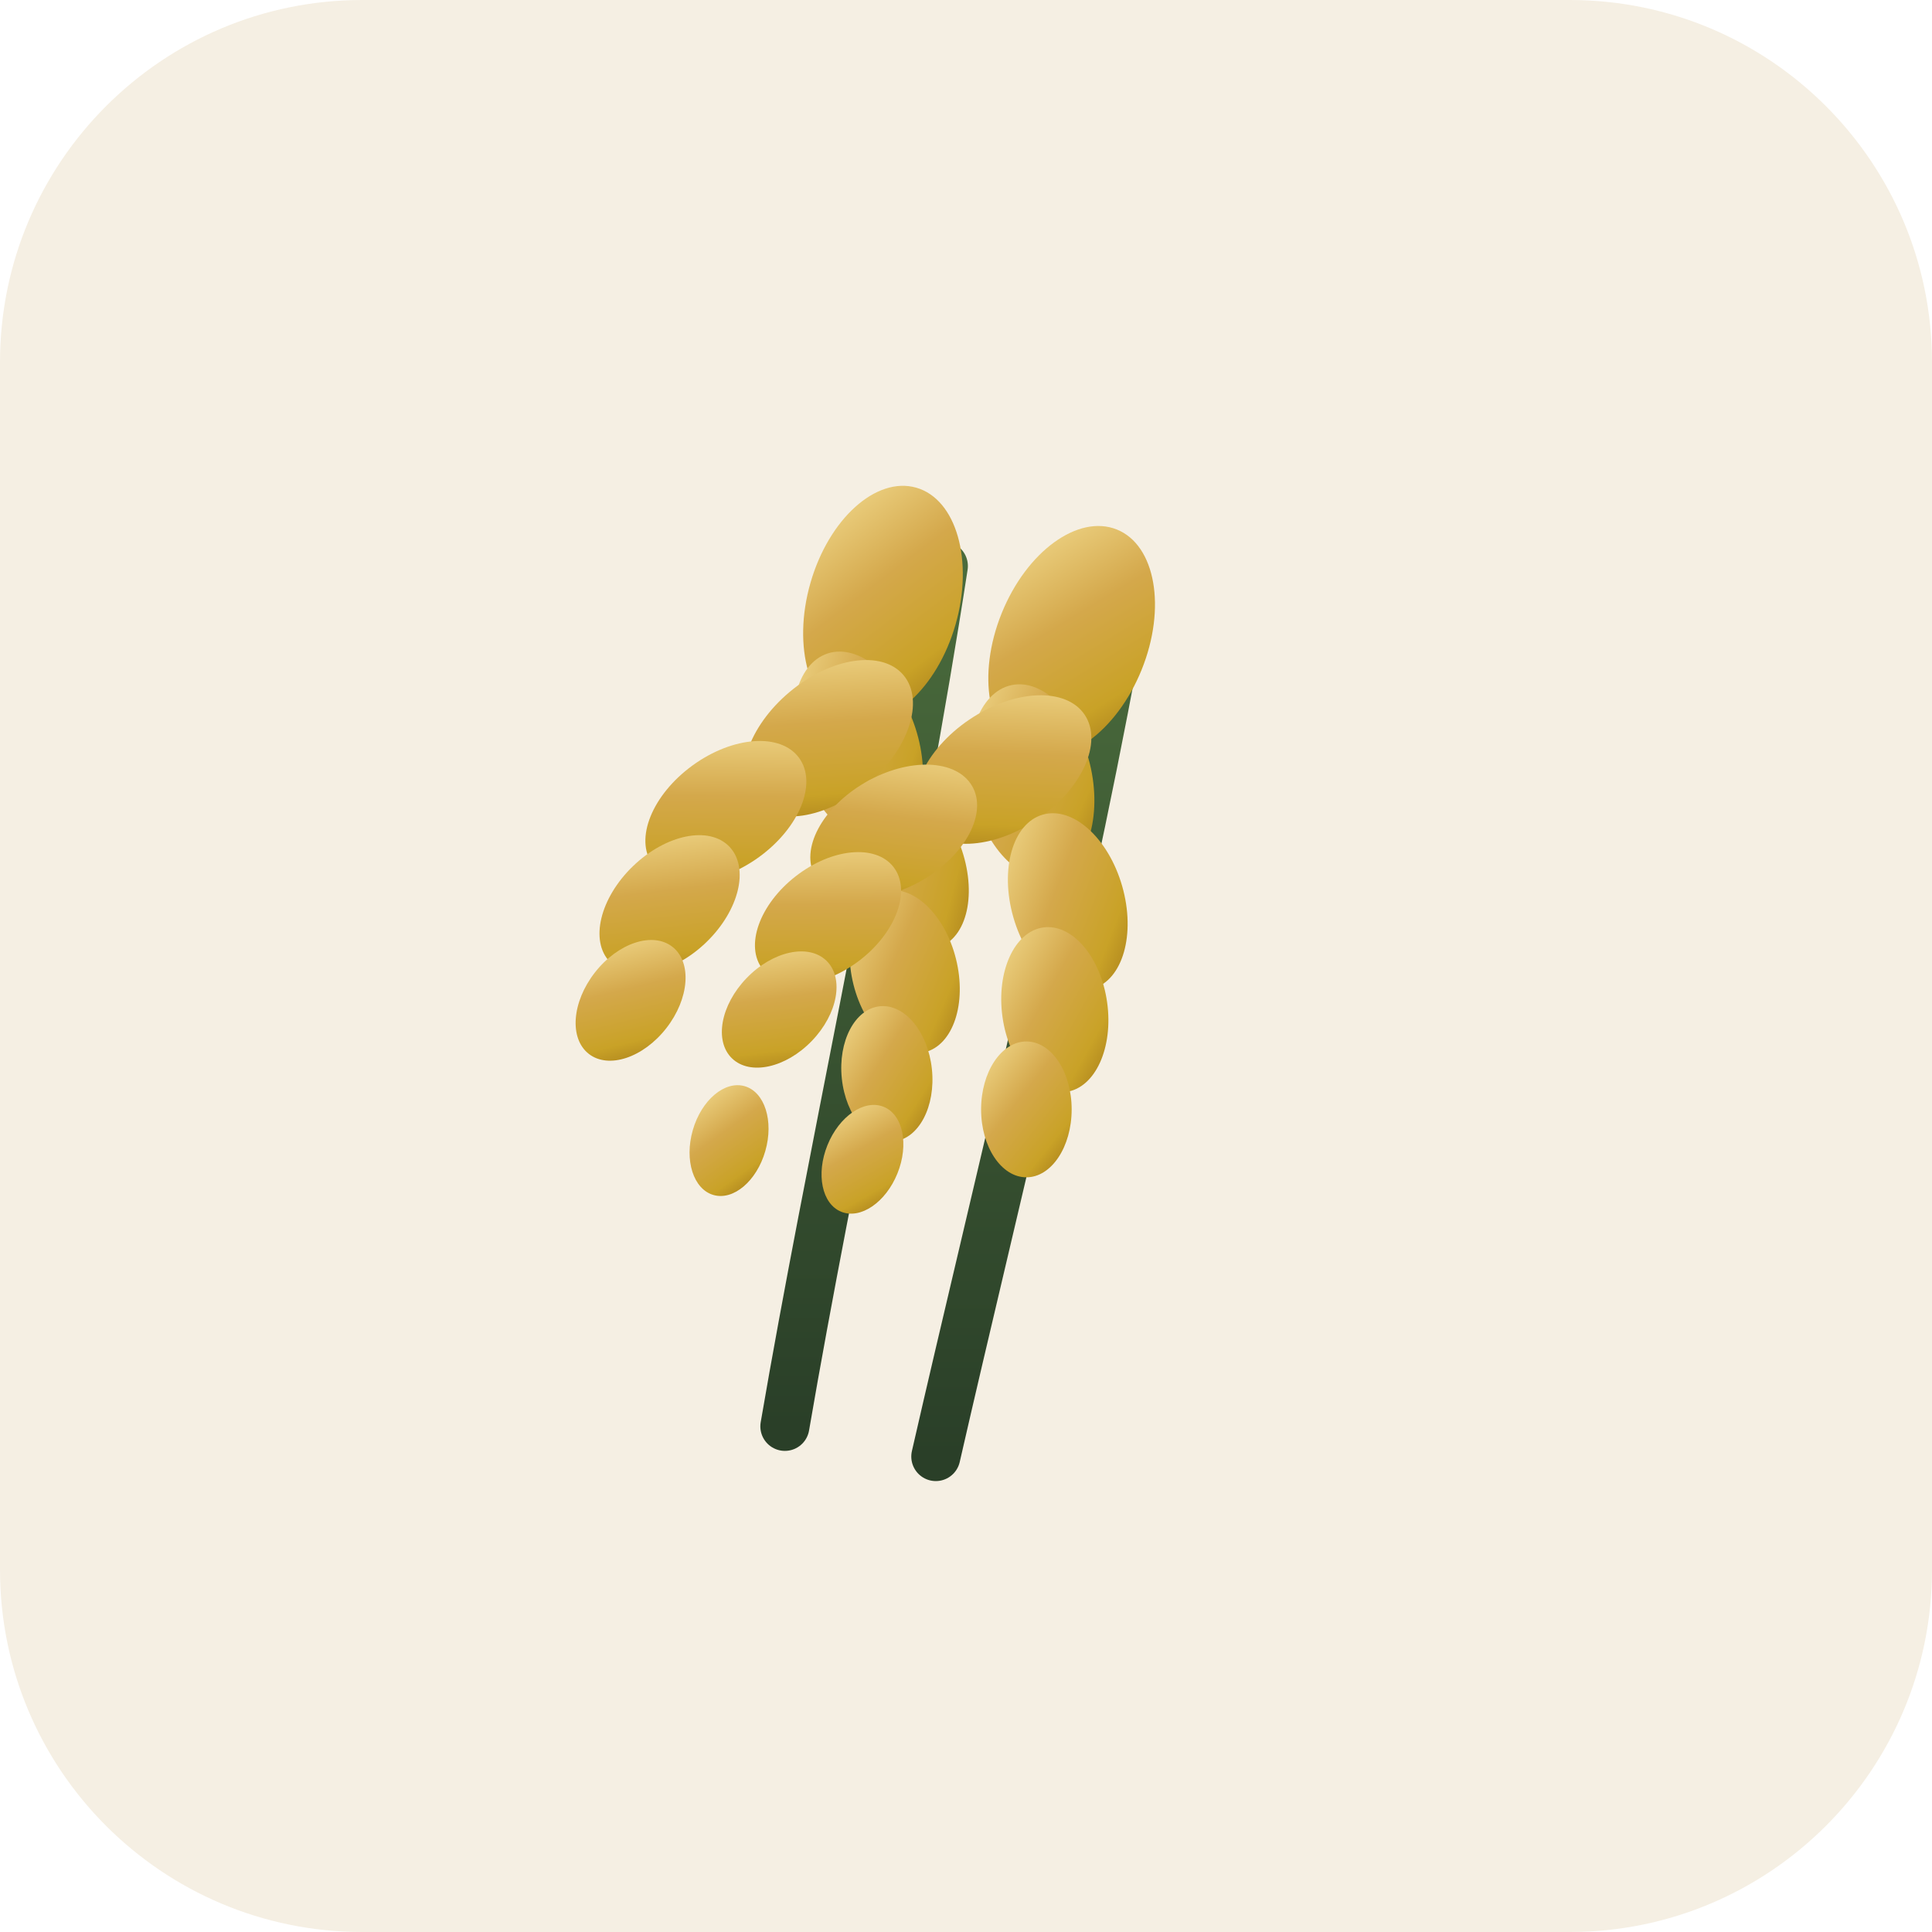
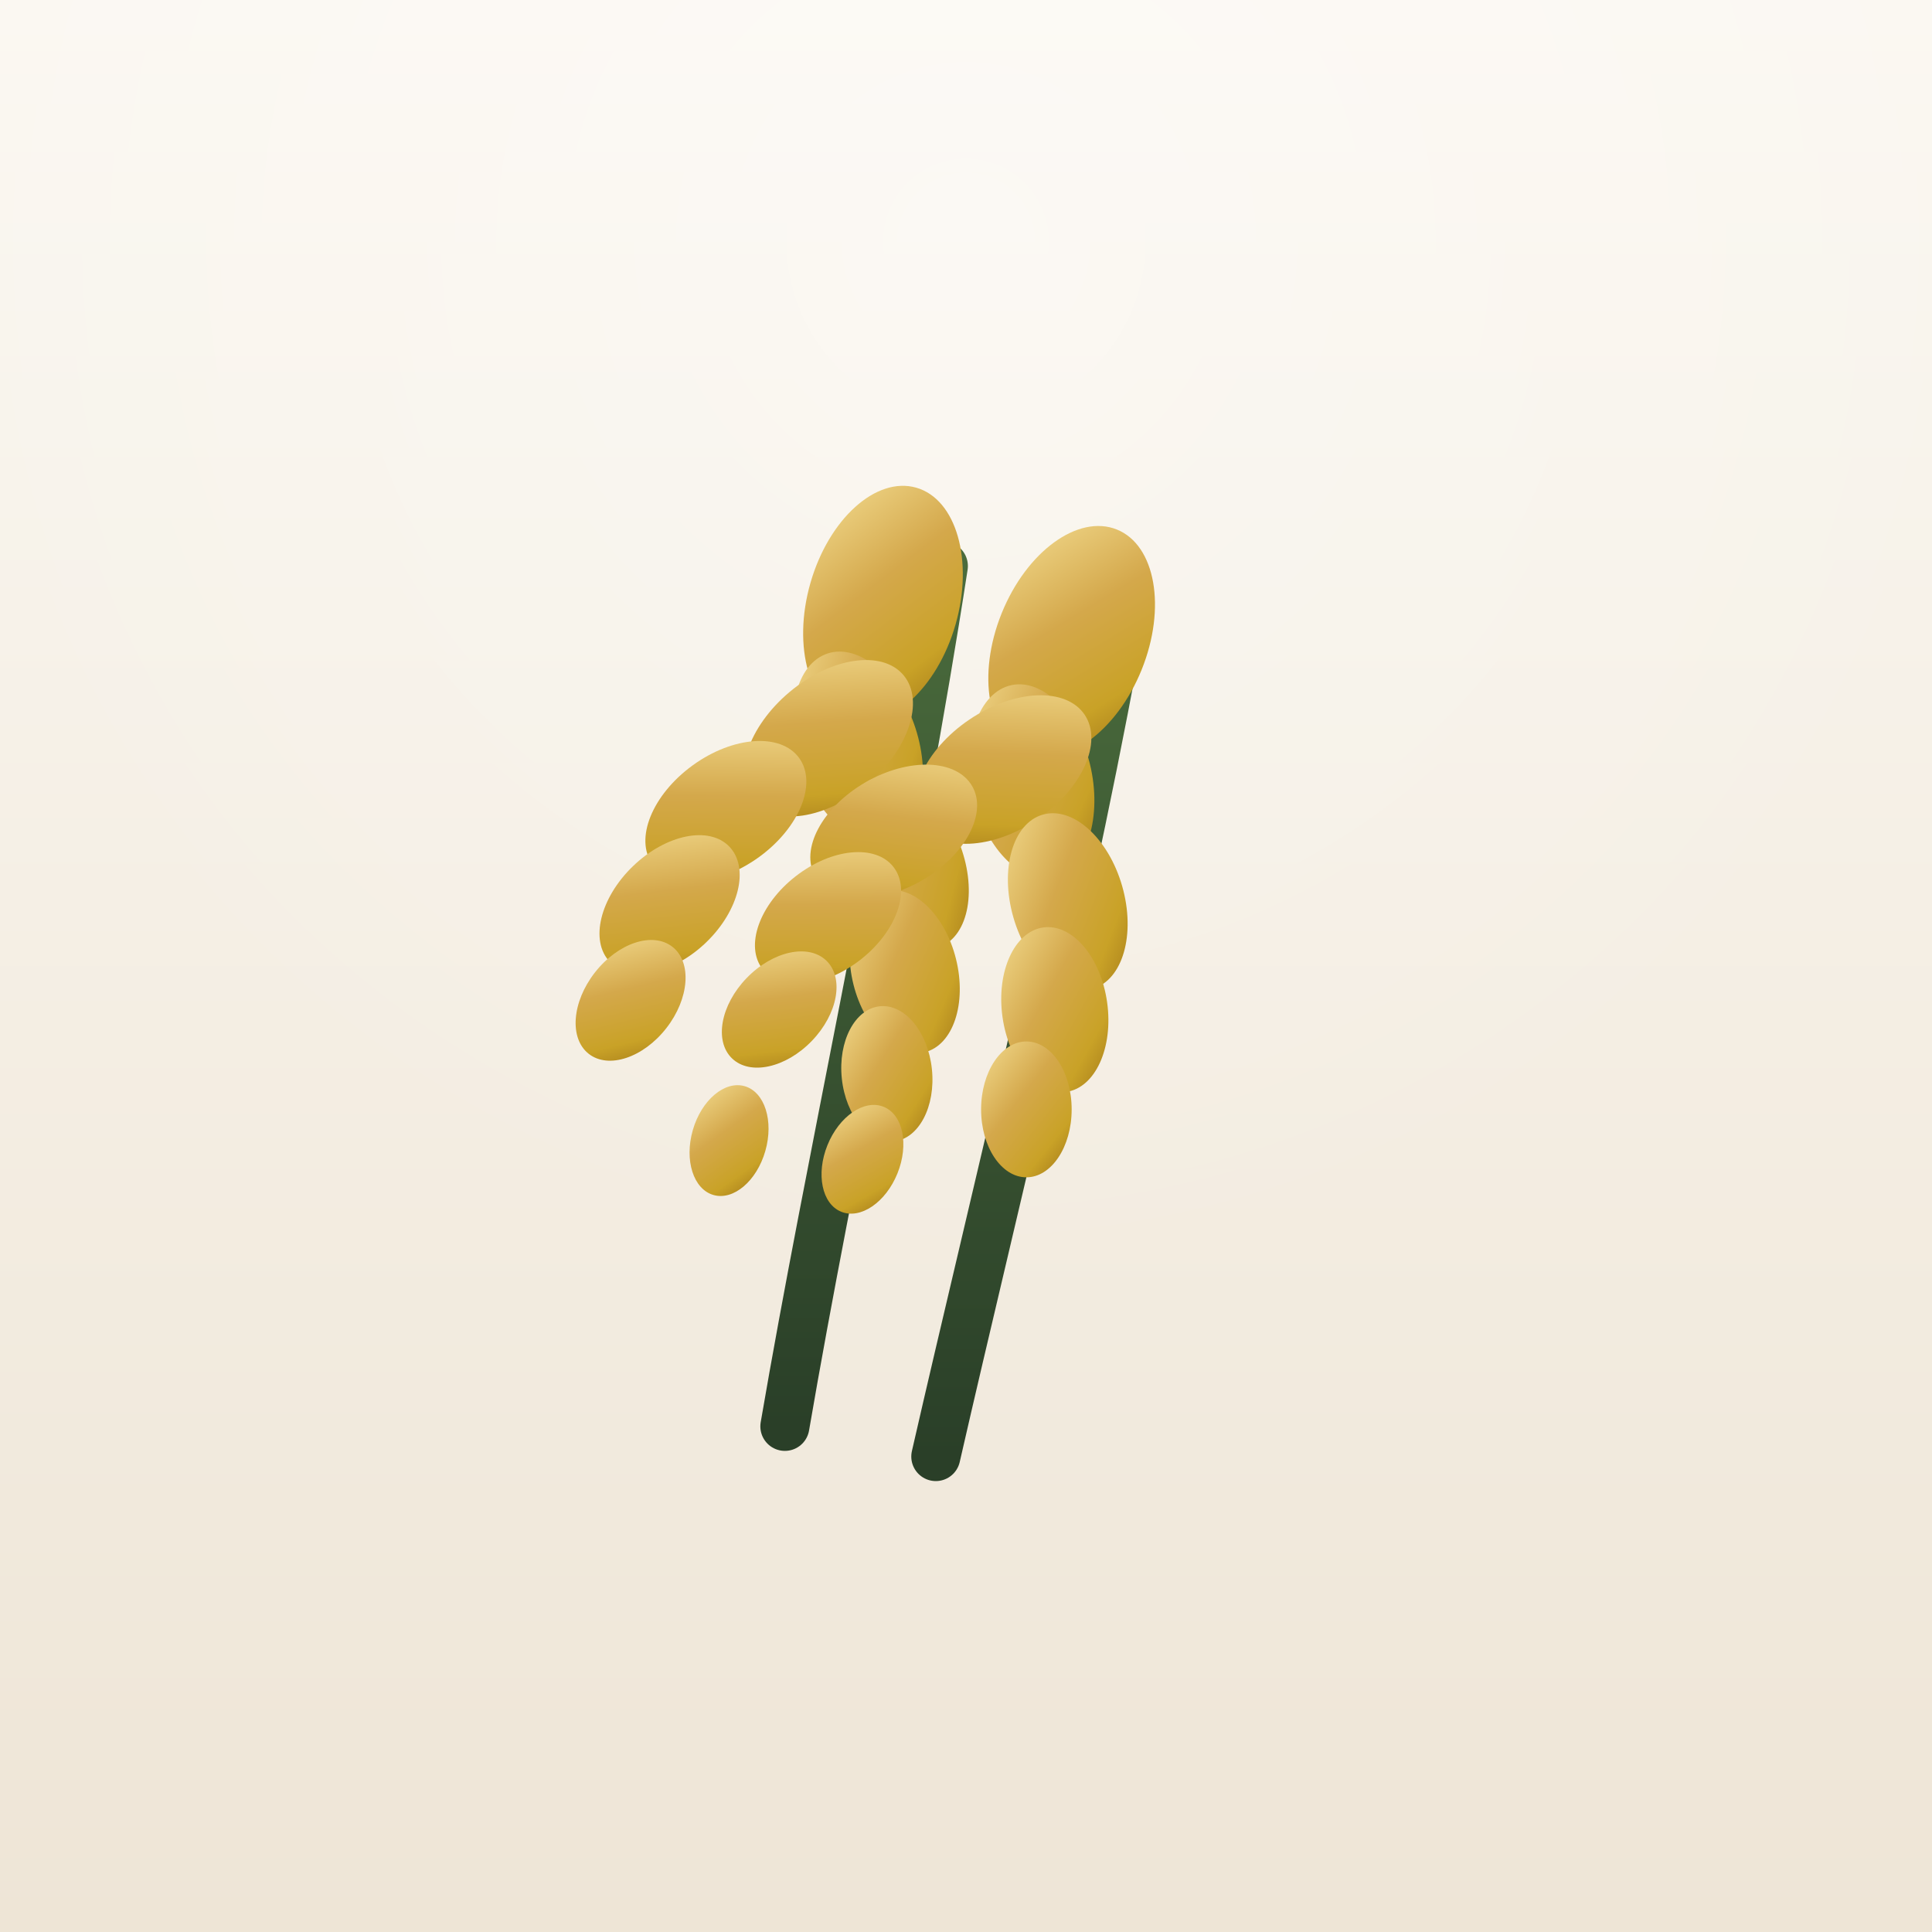
<svg xmlns="http://www.w3.org/2000/svg" viewBox="0 0 512 512" role="img" aria-label="Regionaler Geschmack – logo on light">
-   <rect width="512" height="512" rx="96" fill="#f5efe3" />
  <defs>
+     <linearGradient id="iconBg" x1="0" y1="0" x2="0" y2="512" gradientUnits="userSpaceOnUse">
+       <stop offset="0" stop-color="#FBF8F2" />
+       <stop offset="1" stop-color="#EEE5D6" />
+     </linearGradient>
+     <radialGradient id="iconHi" cx="256" cy="64" r="280" gradientUnits="userSpaceOnUse">
+       <stop offset="0" stop-color="#FFFFFF" stop-opacity="0.30" />
+       <stop offset="1" stop-color="#FFFFFF" stop-opacity="0" />
+     </radialGradient>
    <linearGradient id="grain" x1="8%" y1="0%" x2="92%" y2="100%">
      <stop offset="0%" stop-color="#f0d78a" />
      <stop offset="42%" stop-color="#d4a84b" />
      <stop offset="78%" stop-color="#c9a227" />
      <stop offset="100%" stop-color="#a67c1a" />
    </linearGradient>
    <linearGradient id="stem" x1="0%" y1="0%" x2="0%" y2="100%">
      <stop offset="0%" stop-color="#4a6b3c" />
      <stop offset="100%" stop-color="#2a3f28" />
    </linearGradient>
  </defs>
+   <rect width="512" height="512" fill="url(#iconBg)" />
+   <rect width="512" height="512" fill="url(#iconHi)" />
  <g transform="translate(256 268)">
    <g stroke="url(#stem)" stroke-width="13" stroke-linecap="round" fill="none">
      <path d="M-48 110 C-36 40 -18 -40 -6 -118" />
      <path d="M-8 118 C8 48 28 -30 42 -110" />
    </g>
    <g fill="url(#grain)" transform="translate(-22 -108) rotate(16)">
      <ellipse cx="0" cy="0" rx="20" ry="32" />
      <ellipse cx="-18" cy="34" rx="16" ry="26" transform="rotate(-34)" />
      <ellipse cx="18" cy="34" rx="16" ry="26" transform="rotate(34)" />
      <ellipse cx="-20" cy="66" rx="15" ry="24" transform="rotate(-38)" />
      <ellipse cx="20" cy="66" rx="15" ry="24" transform="rotate(38)" />
      <ellipse cx="-18" cy="96" rx="14" ry="22" transform="rotate(-30)" />
      <ellipse cx="18" cy="96" rx="14" ry="22" transform="rotate(30)" />
      <ellipse cx="-12" cy="124" rx="12" ry="18" transform="rotate(-22)" />
      <ellipse cx="12" cy="124" rx="12" ry="18" transform="rotate(22)" />
      <ellipse cx="0" cy="148" rx="10" ry="15" />
    </g>
    <g fill="url(#grain)" transform="translate(28 -98) rotate(22)">
      <ellipse cx="0" cy="0" rx="20" ry="32" />
      <ellipse cx="-18" cy="34" rx="16" ry="26" transform="rotate(-34)" />
      <ellipse cx="18" cy="34" rx="16" ry="26" transform="rotate(34)" />
      <ellipse cx="-20" cy="66" rx="15" ry="24" transform="rotate(-38)" />
      <ellipse cx="20" cy="66" rx="15" ry="24" transform="rotate(38)" />
      <ellipse cx="-18" cy="96" rx="14" ry="22" transform="rotate(-30)" />
      <ellipse cx="18" cy="96" rx="14" ry="22" transform="rotate(30)" />
      <ellipse cx="-12" cy="124" rx="12" ry="18" transform="rotate(-22)" />
      <ellipse cx="12" cy="124" rx="12" ry="18" transform="rotate(22)" />
      <ellipse cx="0" cy="148" rx="10" ry="15" />
    </g>
  </g>
</svg>
